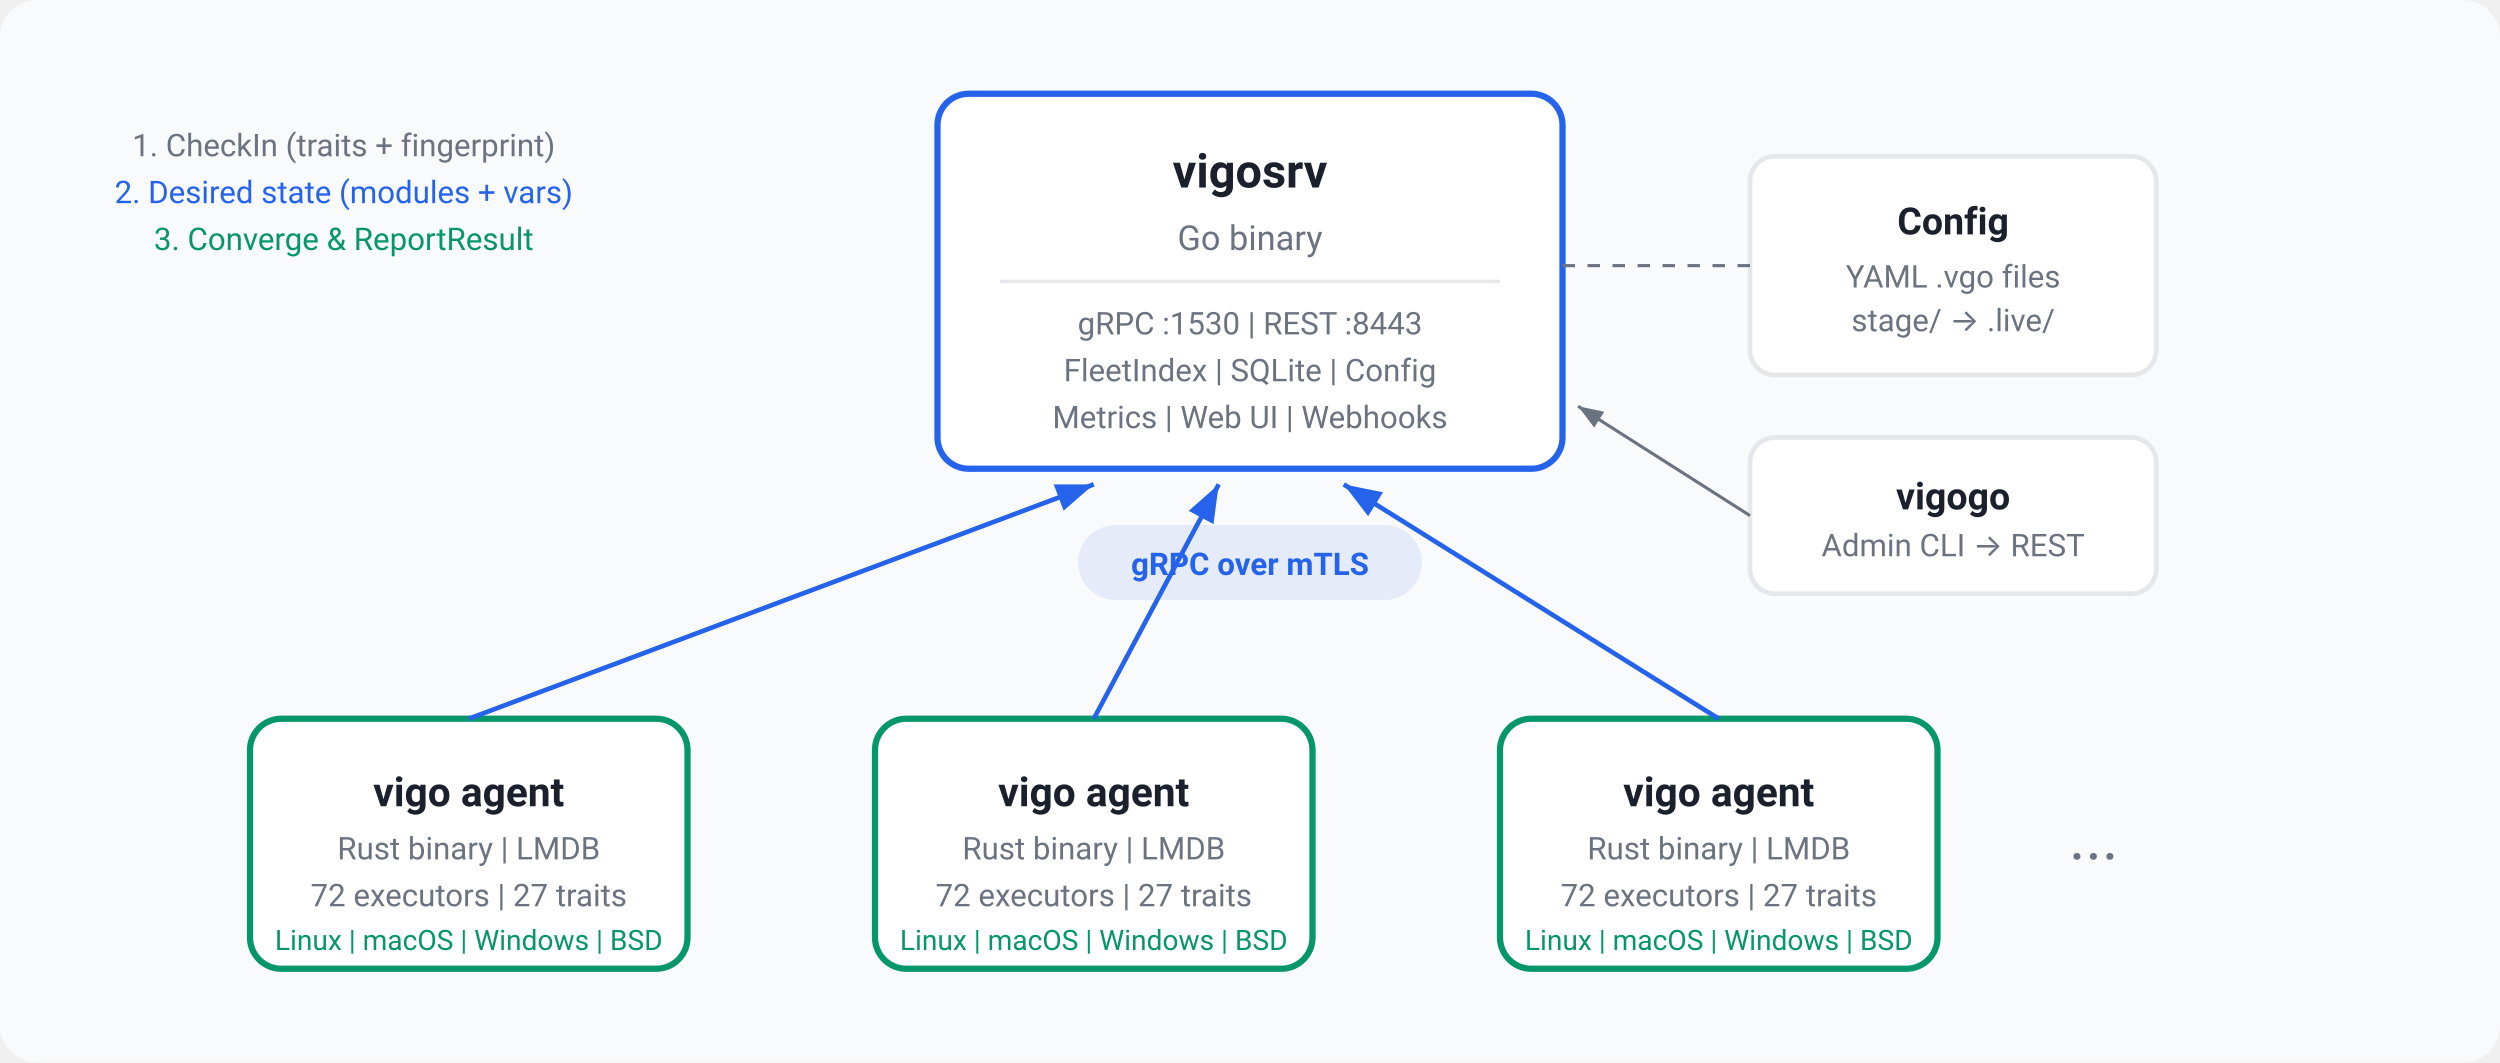
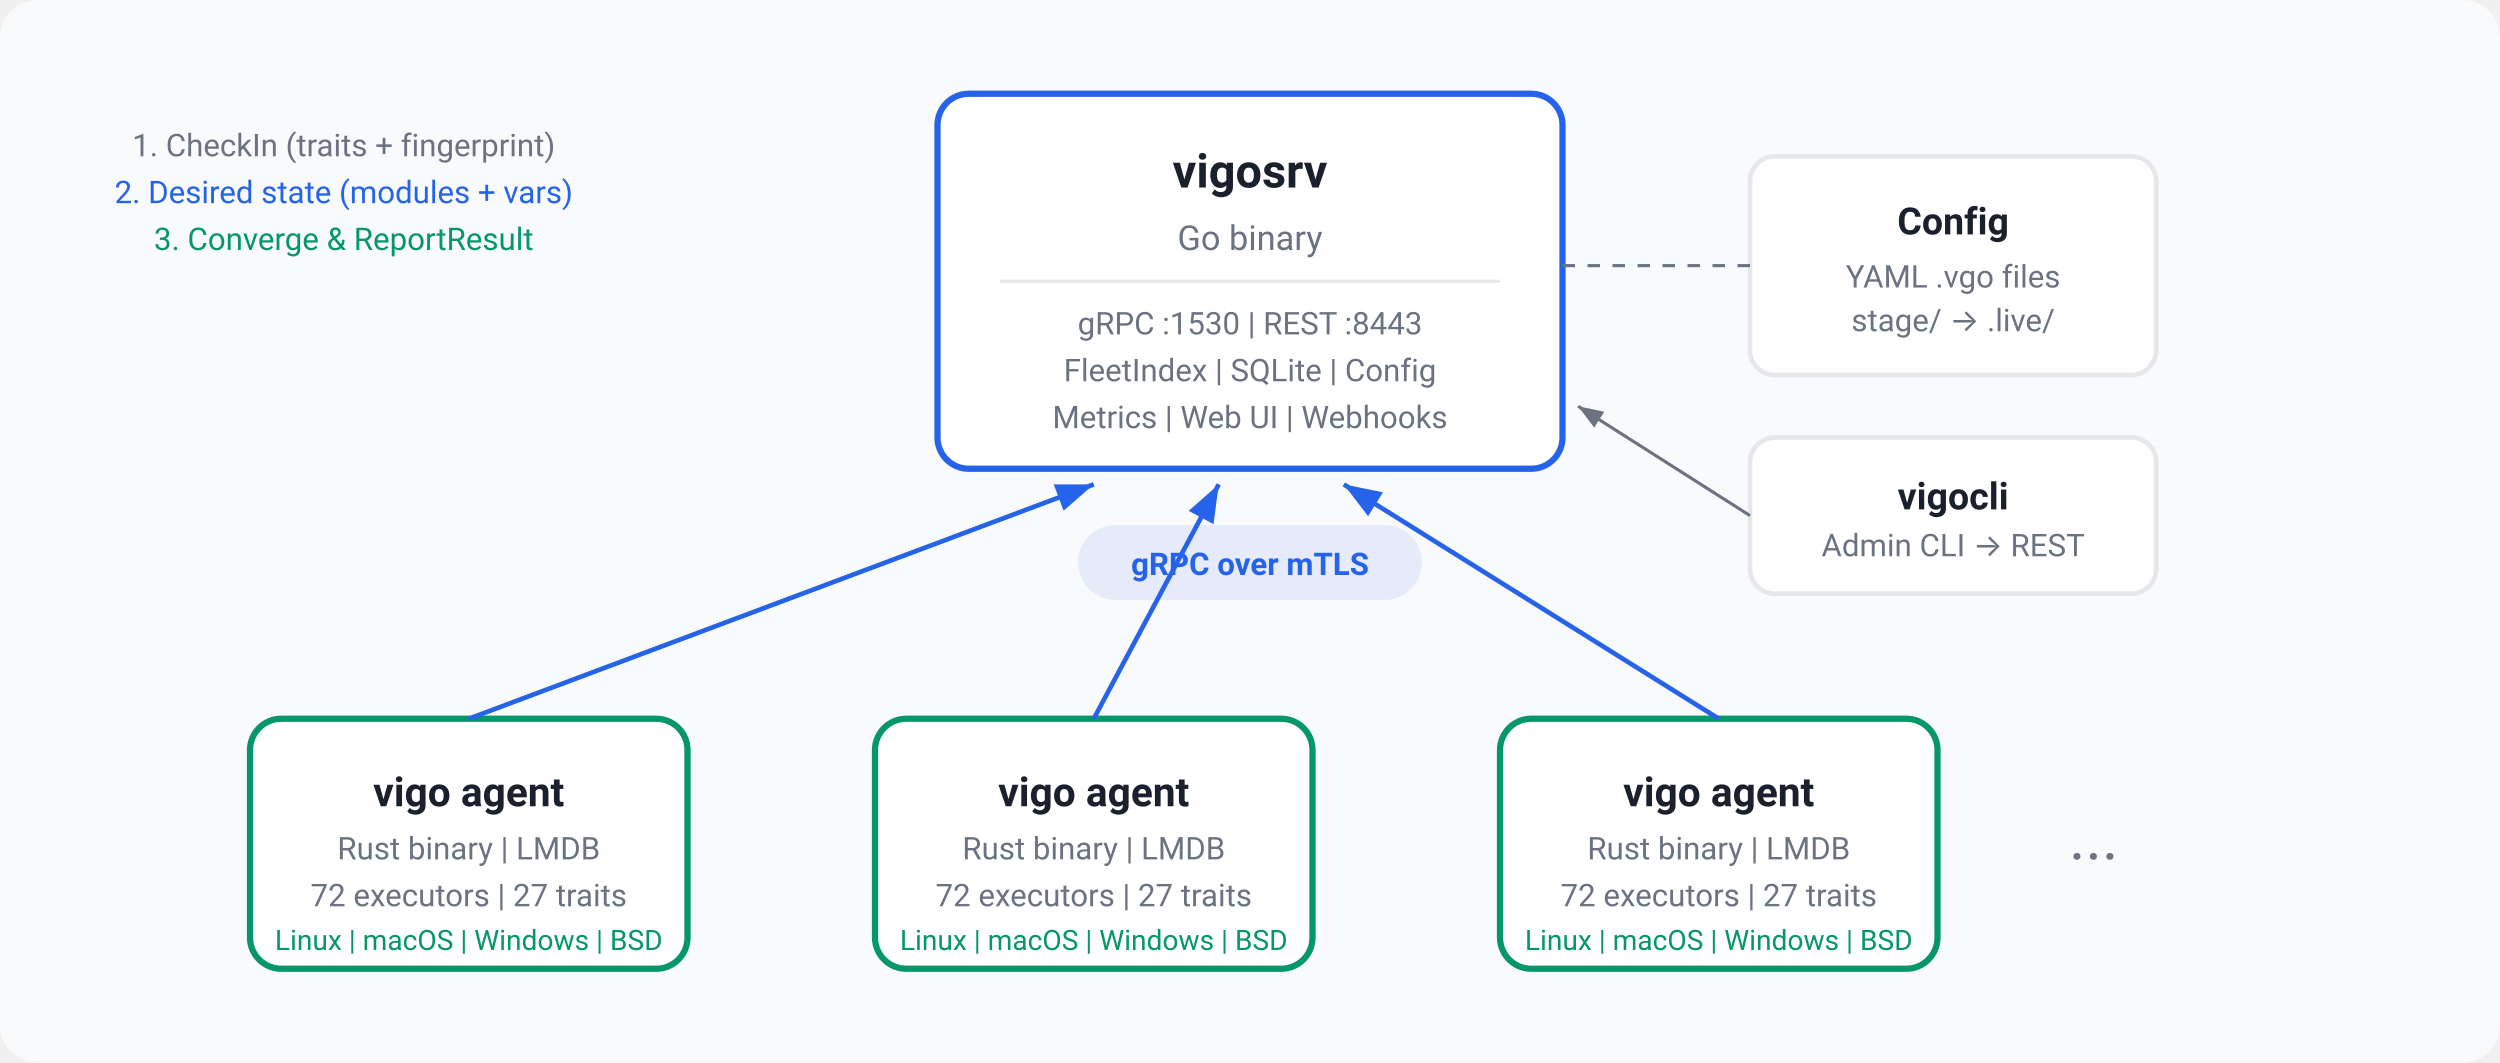
<svg xmlns="http://www.w3.org/2000/svg" viewBox="0 0 800 340" font-family="-apple-system,BlinkMacSystemFont,'Segoe UI',Roboto,sans-serif">
  <rect width="800" height="340" fill="#f9fafb" rx="12" />
  <rect x="300" y="30" width="200" height="120" rx="10" fill="#fff" stroke="#2563eb" stroke-width="2" />
  <text x="400" y="60" text-anchor="middle" font-size="15" font-weight="700" fill="#1a202c">vigosrv</text>
  <text x="400" y="80" text-anchor="middle" font-size="11" fill="#6b7280">Go binary</text>
  <line x1="320" y1="90" x2="480" y2="90" stroke="#e5e7eb" stroke-width="1" />
  <text x="400" y="107" text-anchor="middle" font-size="10" fill="#6b7280">gRPC :1530 | REST :8443</text>
  <text x="400" y="122" text-anchor="middle" font-size="10" fill="#6b7280">FleetIndex | SQLite | Config</text>
  <text x="400" y="137" text-anchor="middle" font-size="10" fill="#6b7280">Metrics | Web UI | Webhooks</text>
  <rect x="560" y="50" width="130" height="70" rx="8" fill="#fff" stroke="#e5e7eb" stroke-width="1.5" />
  <text x="625" y="75" text-anchor="middle" font-size="12" font-weight="600" fill="#1a202c">Config</text>
  <text x="625" y="92" text-anchor="middle" font-size="10" fill="#6b7280">YAML .vgo files</text>
  <text x="625" y="106" text-anchor="middle" font-size="10" fill="#6b7280">stage/ → .live/</text>
  <line x1="500" y1="85" x2="560" y2="85" stroke="#6b7280" stroke-width="1" stroke-dasharray="4" />
  <rect x="560" y="140" width="130" height="50" rx="8" fill="#fff" stroke="#e5e7eb" stroke-width="1.5" />
-   <text x="625" y="163" text-anchor="middle" font-size="12" font-weight="600" fill="#1a202c">vigogo</text>
+   <text x="625" y="163" text-anchor="middle" font-size="12" font-weight="600" fill="#1a202c">vigocli</text>
  <text x="625" y="178" text-anchor="middle" font-size="10" fill="#6b7280">Admin CLI → REST</text>
  <path d="M560 165 L505 130" stroke="#6b7280" stroke-width="1" fill="none" marker-end="url(#arrowGray)" />
  <rect x="345" y="168" width="110" height="24" rx="12" fill="#2563eb" opacity="0.1" />
  <text x="400" y="184" text-anchor="middle" font-size="10" font-weight="600" fill="#2563eb">gRPC over mTLS</text>
  <rect x="80" y="230" width="140" height="80" rx="10" fill="#fff" stroke="#059669" stroke-width="2" />
  <text x="150" y="258" text-anchor="middle" font-size="13" font-weight="700" fill="#1a202c">vigo agent</text>
  <text x="150" y="275" text-anchor="middle" font-size="10" fill="#6b7280">Rust binary | LMDB</text>
  <text x="150" y="290" text-anchor="middle" font-size="10" fill="#6b7280">72 executors | 27 traits</text>
  <text x="150" y="304" text-anchor="middle" font-size="9" fill="#059669">Linux | macOS | Windows | BSD</text>
  <rect x="280" y="230" width="140" height="80" rx="10" fill="#fff" stroke="#059669" stroke-width="2" />
  <text x="350" y="258" text-anchor="middle" font-size="13" font-weight="700" fill="#1a202c">vigo agent</text>
  <text x="350" y="275" text-anchor="middle" font-size="10" fill="#6b7280">Rust binary | LMDB</text>
  <text x="350" y="290" text-anchor="middle" font-size="10" fill="#6b7280">72 executors | 27 traits</text>
  <text x="350" y="304" text-anchor="middle" font-size="9" fill="#059669">Linux | macOS | Windows | BSD</text>
  <rect x="480" y="230" width="140" height="80" rx="10" fill="#fff" stroke="#059669" stroke-width="2" />
  <text x="550" y="258" text-anchor="middle" font-size="13" font-weight="700" fill="#1a202c">vigo agent</text>
  <text x="550" y="275" text-anchor="middle" font-size="10" fill="#6b7280">Rust binary | LMDB</text>
  <text x="550" y="290" text-anchor="middle" font-size="10" fill="#6b7280">72 executors | 27 traits</text>
  <text x="550" y="304" text-anchor="middle" font-size="9" fill="#059669">Linux | macOS | Windows | BSD</text>
  <text x="670" y="275" text-anchor="middle" font-size="20" fill="#6b7280">...</text>
  <path d="M150 230 L350 155" stroke="#2563eb" stroke-width="1.5" fill="none" marker-end="url(#arrow)" />
  <path d="M350 230 L390 155" stroke="#2563eb" stroke-width="1.5" fill="none" marker-end="url(#arrow)" />
  <path d="M550 230 L430 155" stroke="#2563eb" stroke-width="1.5" fill="none" marker-end="url(#arrow)" />
  <text x="110" y="50" text-anchor="middle" font-size="10" fill="#6b7280">1. CheckIn (traits + fingerprint)</text>
  <text x="110" y="65" text-anchor="middle" font-size="10" fill="#2563eb">2. Desired state (modules + vars)</text>
  <text x="110" y="80" text-anchor="middle" font-size="10" fill="#059669">3. Converge &amp; ReportResult</text>
  <defs>
    <marker id="arrow" markerWidth="8" markerHeight="6" refX="8" refY="3" orient="auto">
      <path d="M0,0 L8,3 L0,6" fill="#2563eb" />
    </marker>
    <marker id="arrowGray" markerWidth="8" markerHeight="6" refX="8" refY="3" orient="auto">
      <path d="M0,0 L8,3 L0,6" fill="#6b7280" />
    </marker>
  </defs>
</svg>
